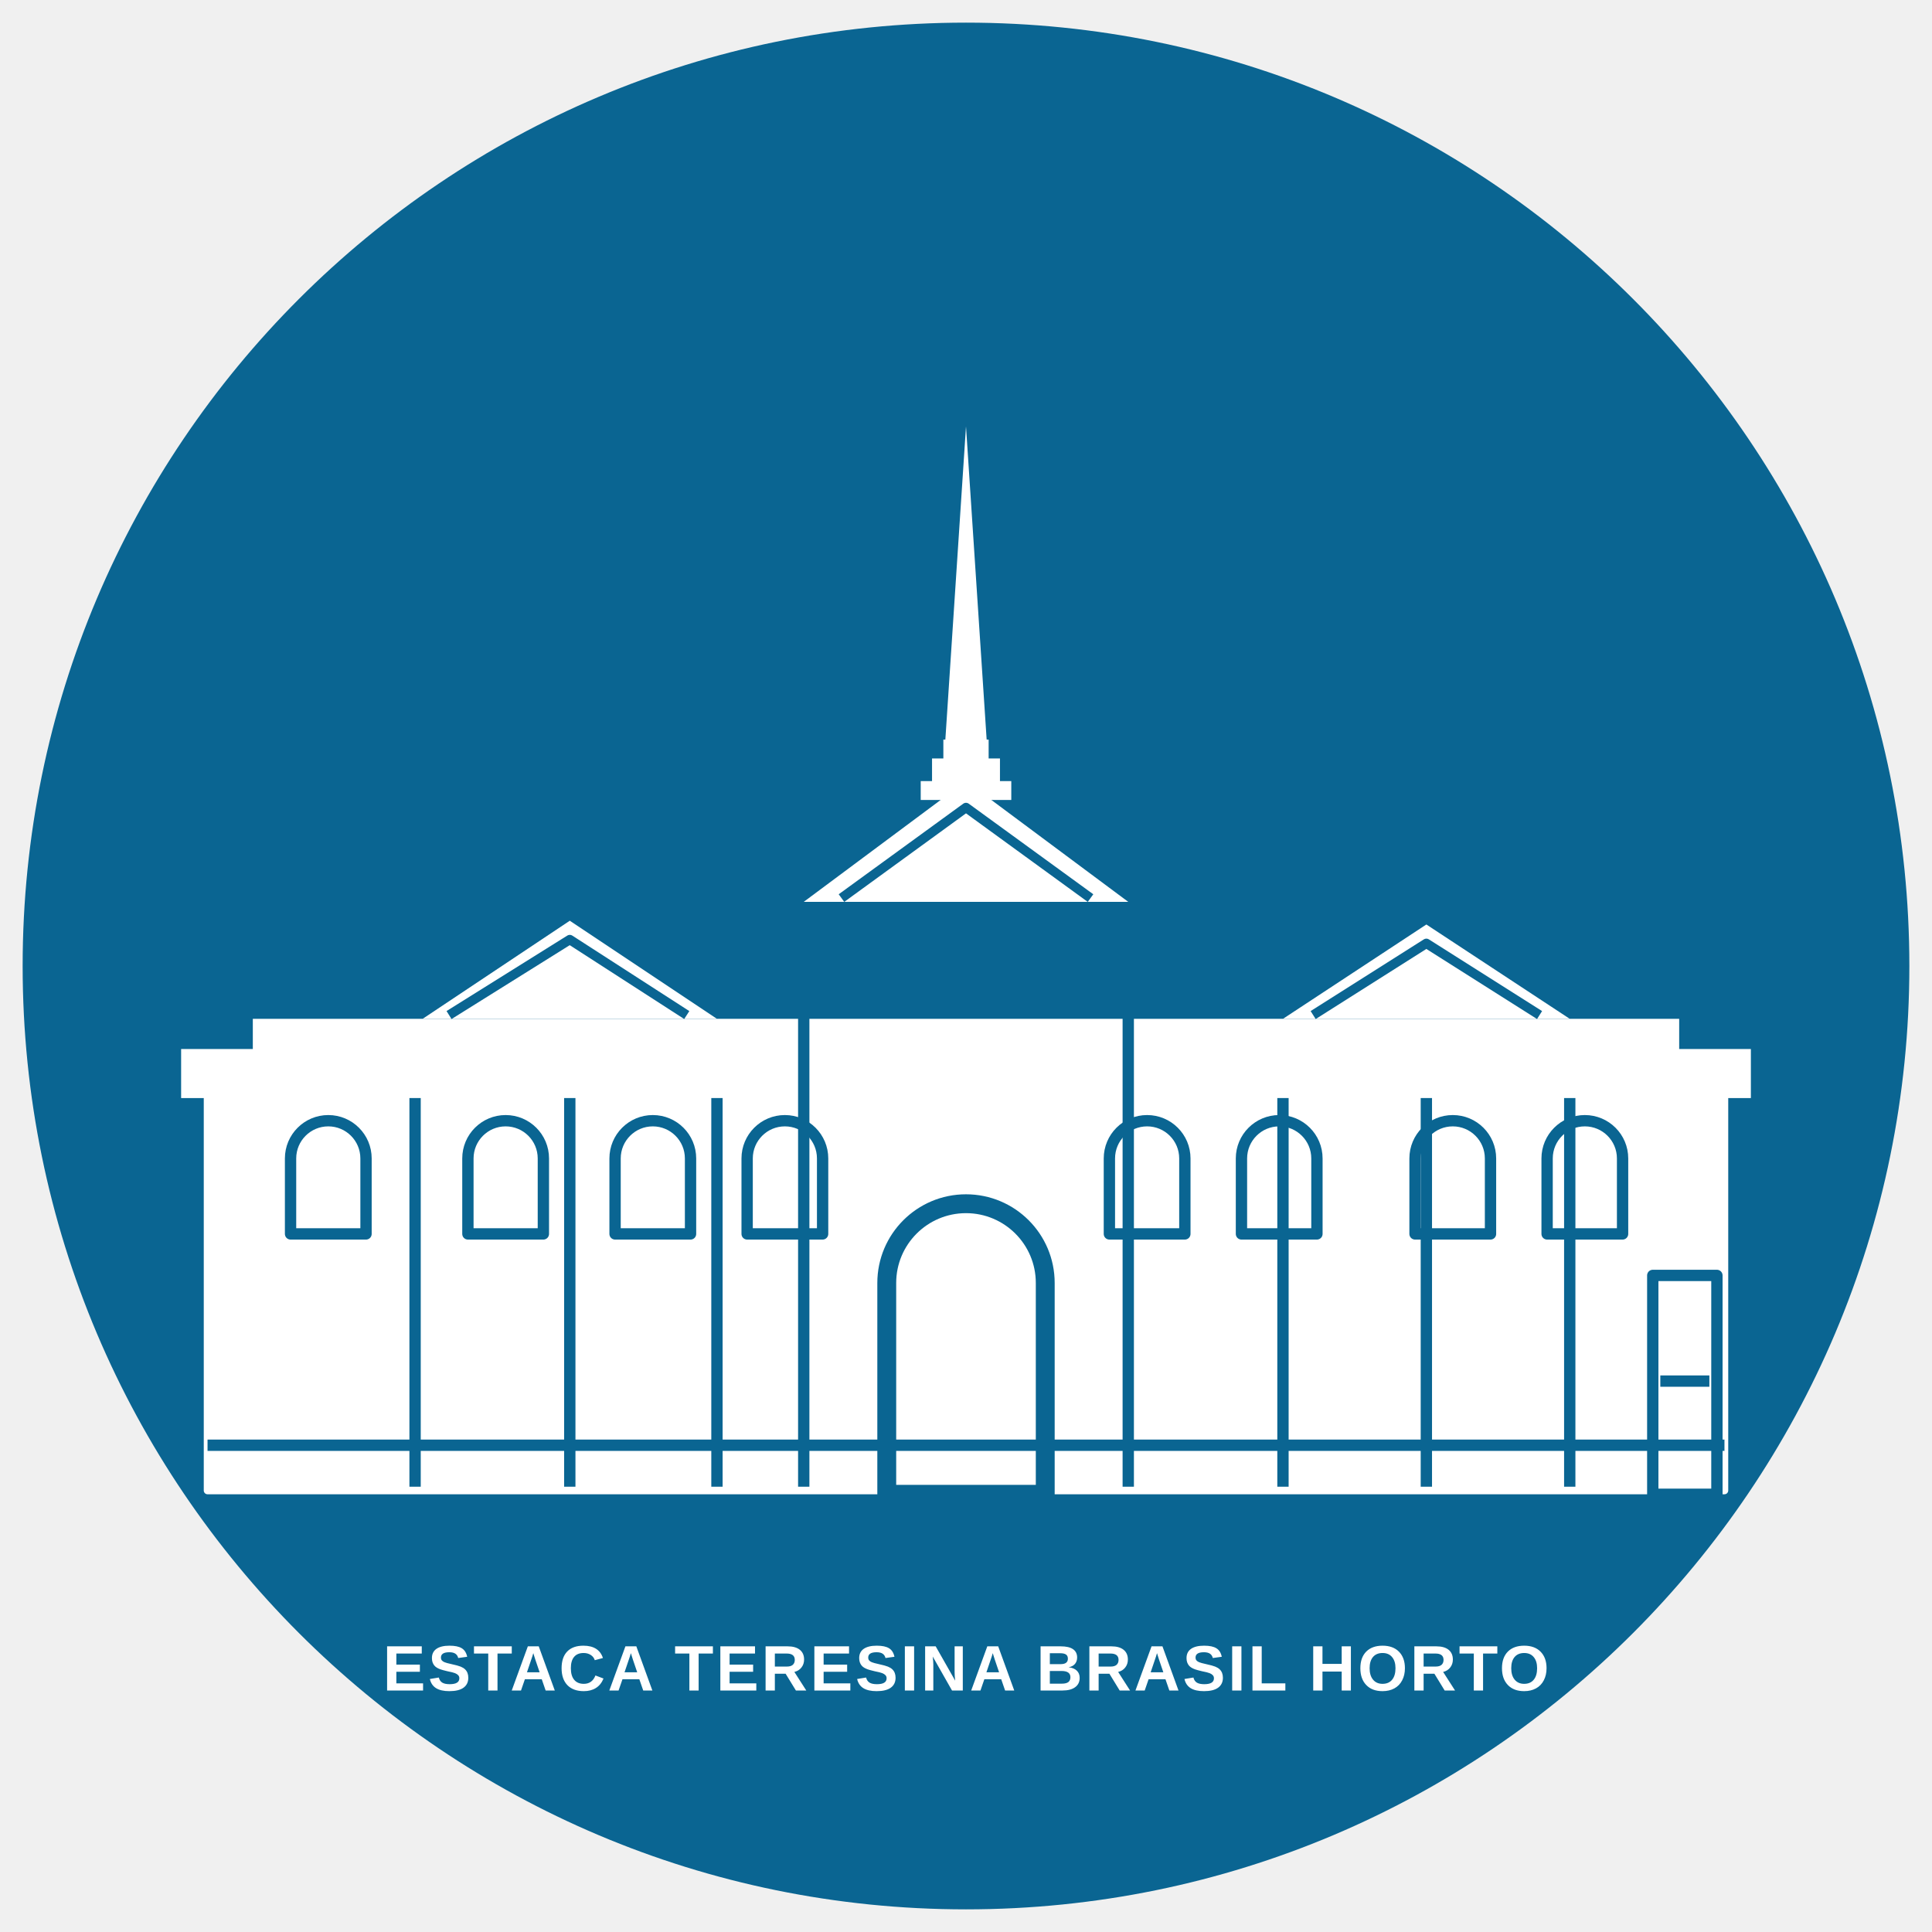
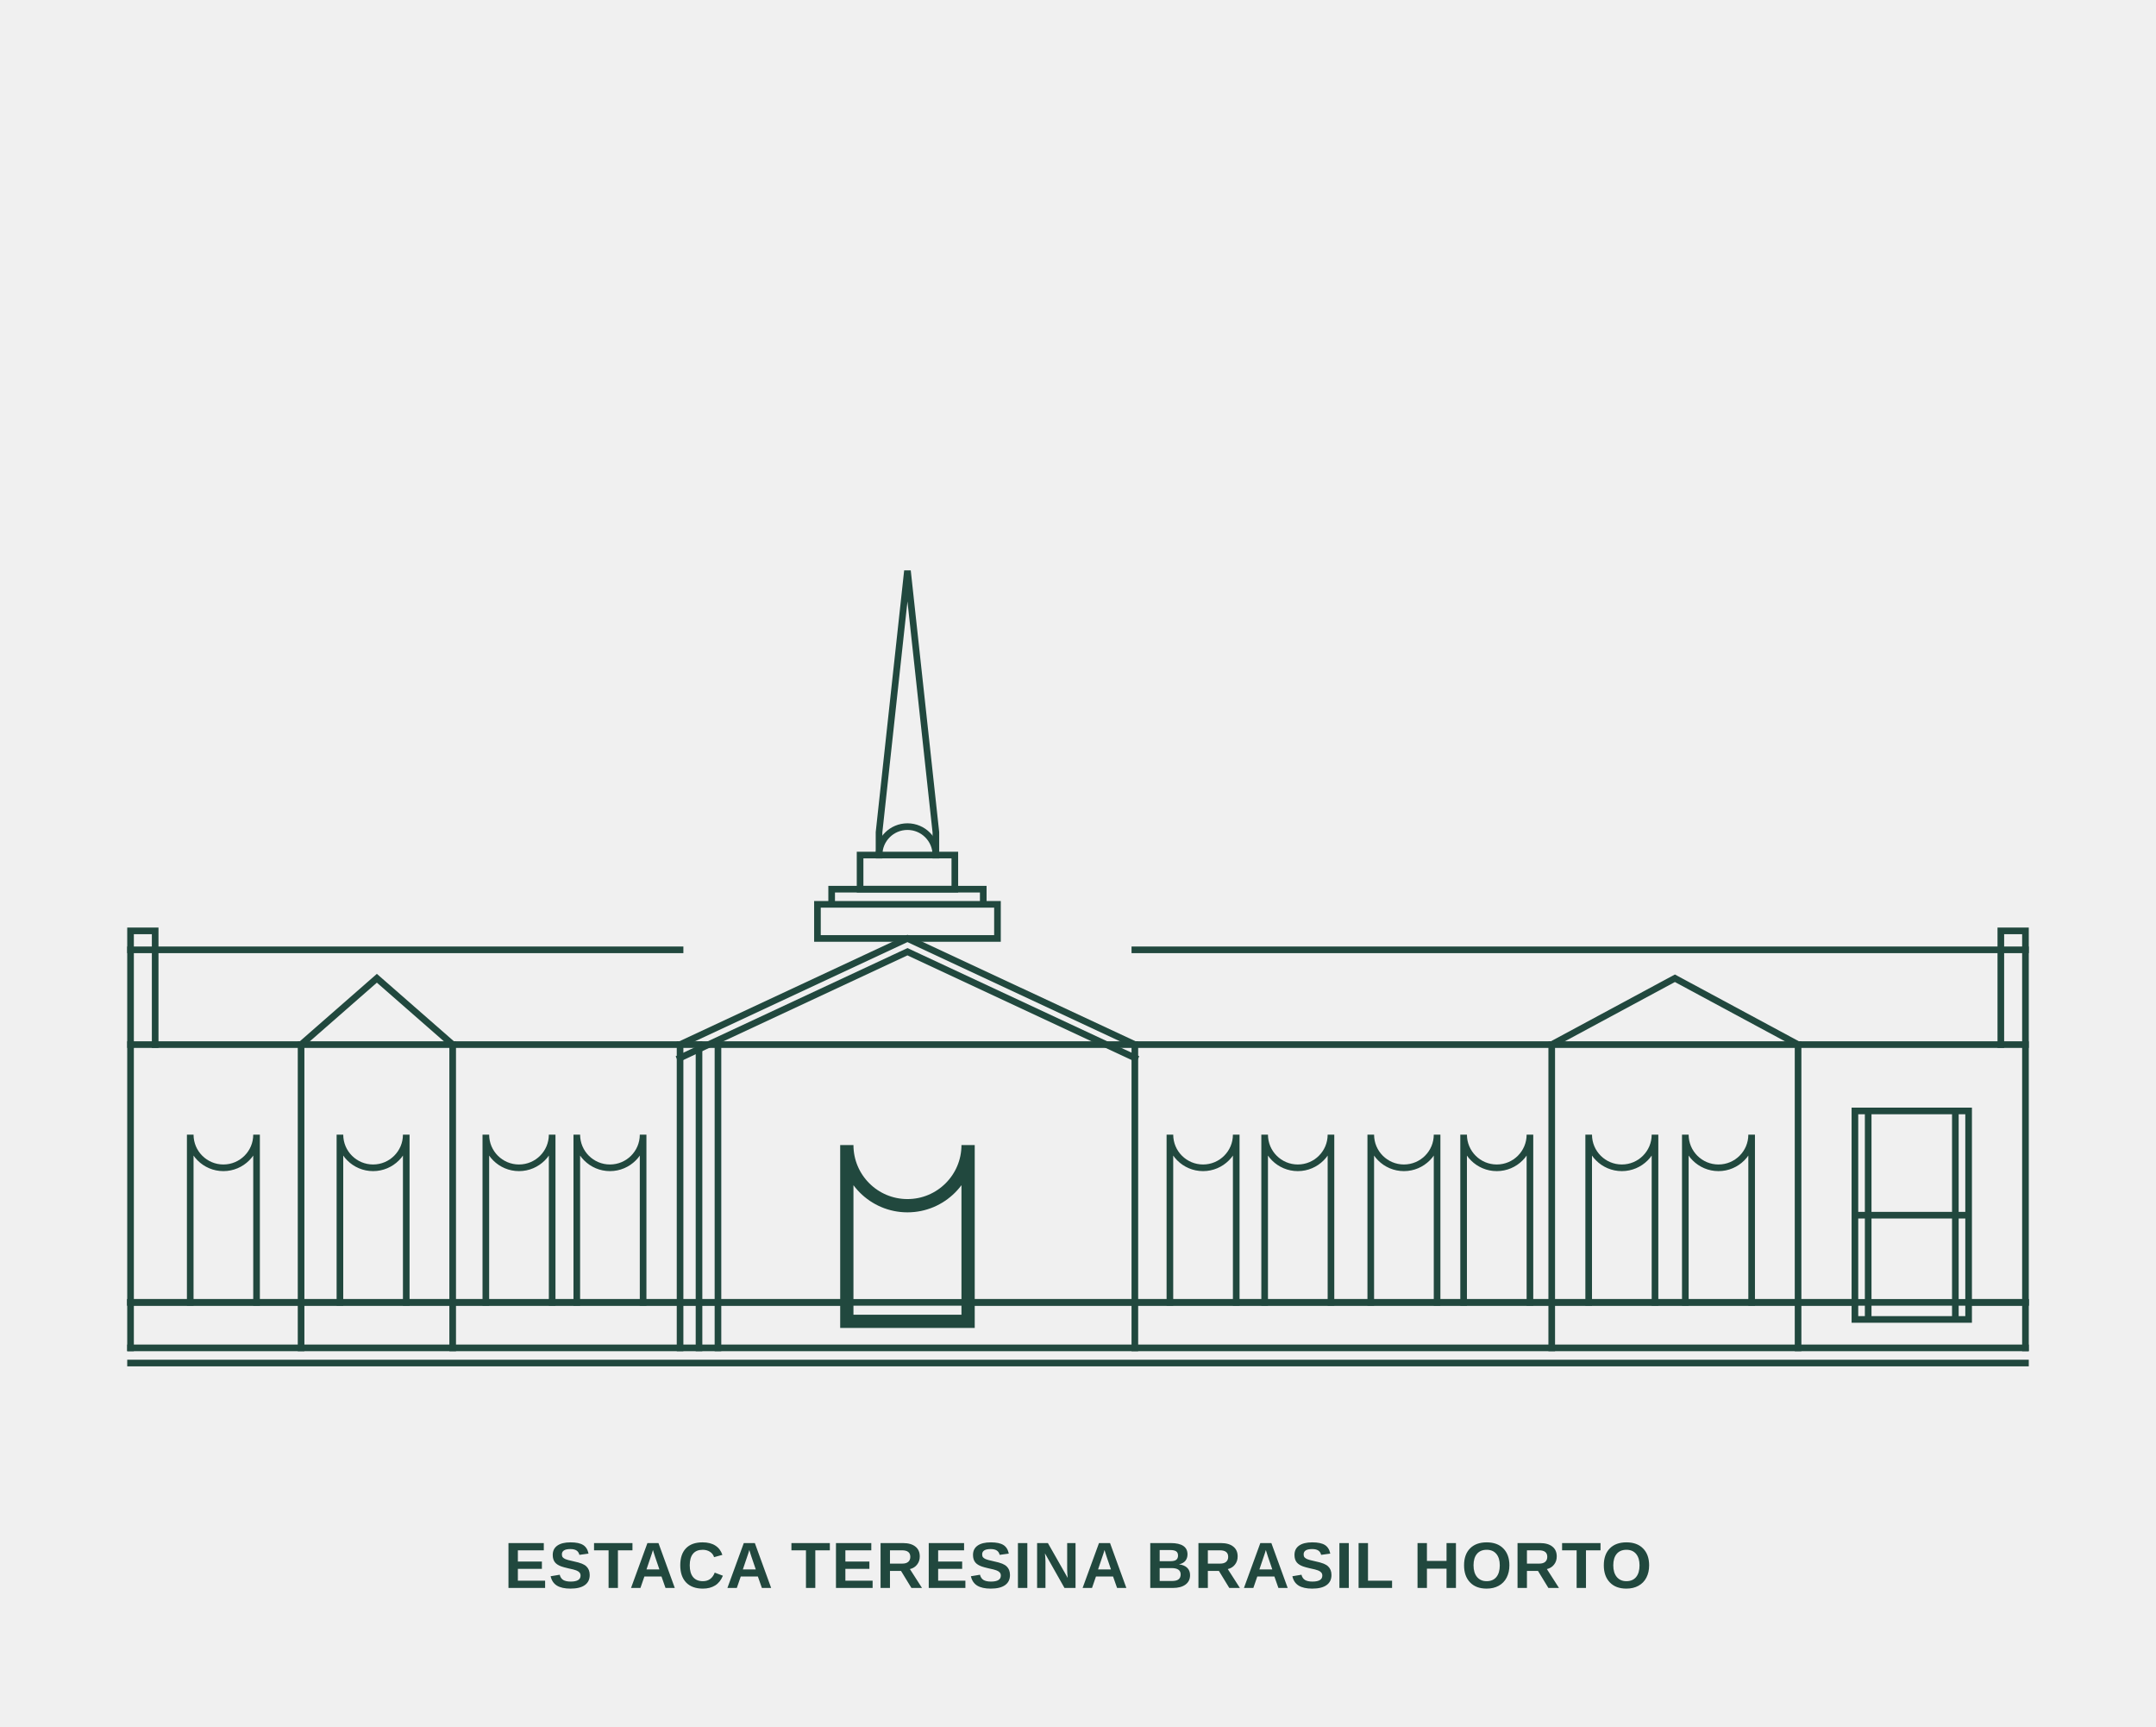
- <svg xmlns="http://www.w3.org/2000/svg" viewBox="0 0 512 512" role="img" aria-labelledby="title desc">
-   <circle cx="256" cy="256" r="250" fill="#0A6592" />
-   <g fill="#fff" stroke="#0A6592" stroke-linejoin="round">
-     <path d="M48 291 L48 278 L67 278 L67 270 L445 270 L445 278 L464 278 L464 291 Z" stroke="none" />
-     <rect x="54" y="290" width="404" height="106" rx="1" stroke="none" />
-     <path d="M112 270 L151 244 L190 270 Z" stroke="none" />
-     <path d="M213 239 L256 207 L299 239 Z" stroke="none" />
-     <path d="M340 270 L378 245 L416 270 Z" stroke="none" />
-     <path d="M250 204 L256 113 L262 204 Z" stroke="none" />
-     <path d="M244 207 H268 V212 H244 Z M247 201 H265 V207 H247 Z M250 196 H262 V201 H250 Z" stroke="none" />
-     <path d="M235 396 V340 A21 21 0 0 1 277 340 V396 Z" stroke="#0A6592" stroke-width="5" />
-     <path d="M77 327 V307 A10 10 0 0 1 97 307 V327 Z M124 327 V307 A10 10 0 0 1 144 307 V327 Z M163 327 V307 A10 10 0 0 1 183 307 V327 Z M198 327 V307 A10 10 0 0 1 218 307 V327 Z" stroke="#0A6592" stroke-width="3" />
-     <path d="M294 327 V307 A10 10 0 0 1 314 307 V327 Z M329 327 V307 A10 10 0 0 1 349 307 V327 Z M375 327 V307 A10 10 0 0 1 395 307 V327 Z M410 327 V307 A10 10 0 0 1 430 307 V327 Z" stroke="#0A6592" stroke-width="3" />
-     <path d="M438 396 V338 H455 V396 Z" stroke="#0A6592" stroke-width="3" />
-     <path d="M440 366 H453" stroke="#0A6592" stroke-width="3" fill="none" />
-     <path d="M110 291 V394 M151 291 V394 M190 291 V394 M213 239 V394 M299 239 V394 M340 291 V394 M378 291 V394 M416 291 V394 M55 383 H457" fill="none" stroke="#0A6592" stroke-width="3" />
-     <path d="M223 238 L256 214 L289 238 M119 269 L151 249 L182 269 M348 269 L378 250 L408 269" fill="none" stroke="#0A6592" stroke-width="2.5" />
+ <svg xmlns="http://www.w3.org/2000/svg" viewBox="0 0 512 410" role="img" aria-labelledby="title desc">
+   <g transform="translate(31 320) scale(4.5 -4.5)" fill="none" stroke="#21483e" stroke-width=".35" stroke-linecap="square" stroke-linejoin="miter">
+     <path d="M0 0 V16 H100 V0 M0 21 H29 M53 21 H100 M0 16 H100" />
+     <path d="M0 16 V22 H1.3 V16 M98.7 16 V22 H100 V16" />
+     <path d="M0 0 H100 M0 -.8 H100 M0 2.4 H100" />
+     <path d="M9 0 V16 M17 0 V16 M29 0 V16 M30 0 V16 M31 0 V16 M53 0 V16 M75 0 V16 M88 0 V16" />
+     <path d="M29 16 L41 21.6 L53 16 M29 15.3 L41 20.9 L53 15.3" />
+     <path d="M36.25 21.6 H45.75 V23.4 H36.25 Z M37 23.4 H45 V24.2 H37 Z" />
+     <path d="M38.5 24.2 H43.5 V26 H38.5 Z" />
+     <path d="M39.5 26 A1.5 1.5 0 0 0 42.5 26" />
+     <path d="M39.5 26 L39.5 27.2 L41 41 L42.5 27.2 L42.5 26" />
+     <path d="M9 16 L13 19.5 L17 16 M75 16 L81.5 19.5 L88 16" />
+     <path d="M3.15 2.4 V11.25 A1.75 1.75 0 0 1 6.65 11.25 V2.4 Z            M11.05 2.4 V11.25 A1.75 1.75 0 0 1 14.55 11.25 V2.4 Z            M18.75 2.4 V11.25 A1.75 1.75 0 0 1 22.25 11.25 V2.4 Z            M23.55 2.4 V11.25 A1.75 1.75 0 0 1 27.05 11.25 V2.4 Z            M54.85 2.4 V11.25 A1.75 1.75 0 0 1 58.35 11.25 V2.4 Z            M59.85 2.4 V11.25 A1.75 1.75 0 0 1 63.35 11.25 V2.4 Z            M65.45 2.4 V11.25 A1.75 1.75 0 0 1 68.95 11.25 V2.4 Z            M70.35 2.4 V11.25 A1.75 1.75 0 0 1 73.85 11.25 V2.4 Z            M76.95 2.4 V11.25 A1.75 1.75 0 0 1 80.45 11.25 V2.4 Z            M82.05 2.4 V11.25 A1.75 1.75 0 0 1 85.55 11.25 V2.4 Z" />
+     <path d="M37.8 1.4 V10.7 A3.2 3.2 0 0 1 44.2 10.7 V1.4 Z" stroke-width=".7" />
+     <path d="M91 1.5 V12.5 H97 V1.5 Z M91.35 7 H96.65 M91.7 1.8 V12.2 M96.3 1.8 V12.2" />
+     <path d="M0 2.4 H3.15 M6.65 2.4 H11.05 M14.55 2.4 H18.75 M22.25 2.4 H23.55 M27.05 2.4 H37.8 M44.2 2.4 H54.85 M58.35 2.4 H59.85 M63.35 2.4 H65.45 M68.95 2.4 H70.35 M73.85 2.4 H76.95 M80.45 2.4 H82.05 M85.55 2.4 H91 M97 2.4 H100" />
  </g>
-   <text x="256" y="448" text-anchor="middle" fill="#fff" font-family="Montserrat,Arial,sans-serif" font-size="17" font-weight="700" letter-spacing=".65">ESTACA TERESINA BRASIL HORTO</text>
+   <text x="256" y="377" text-anchor="middle" fill="#21483e" font-family="Montserrat, Arial, sans-serif" font-size="15.5" font-weight="800" letter-spacing=".25">ESTACA TERESINA BRASIL HORTO</text>
</svg>
